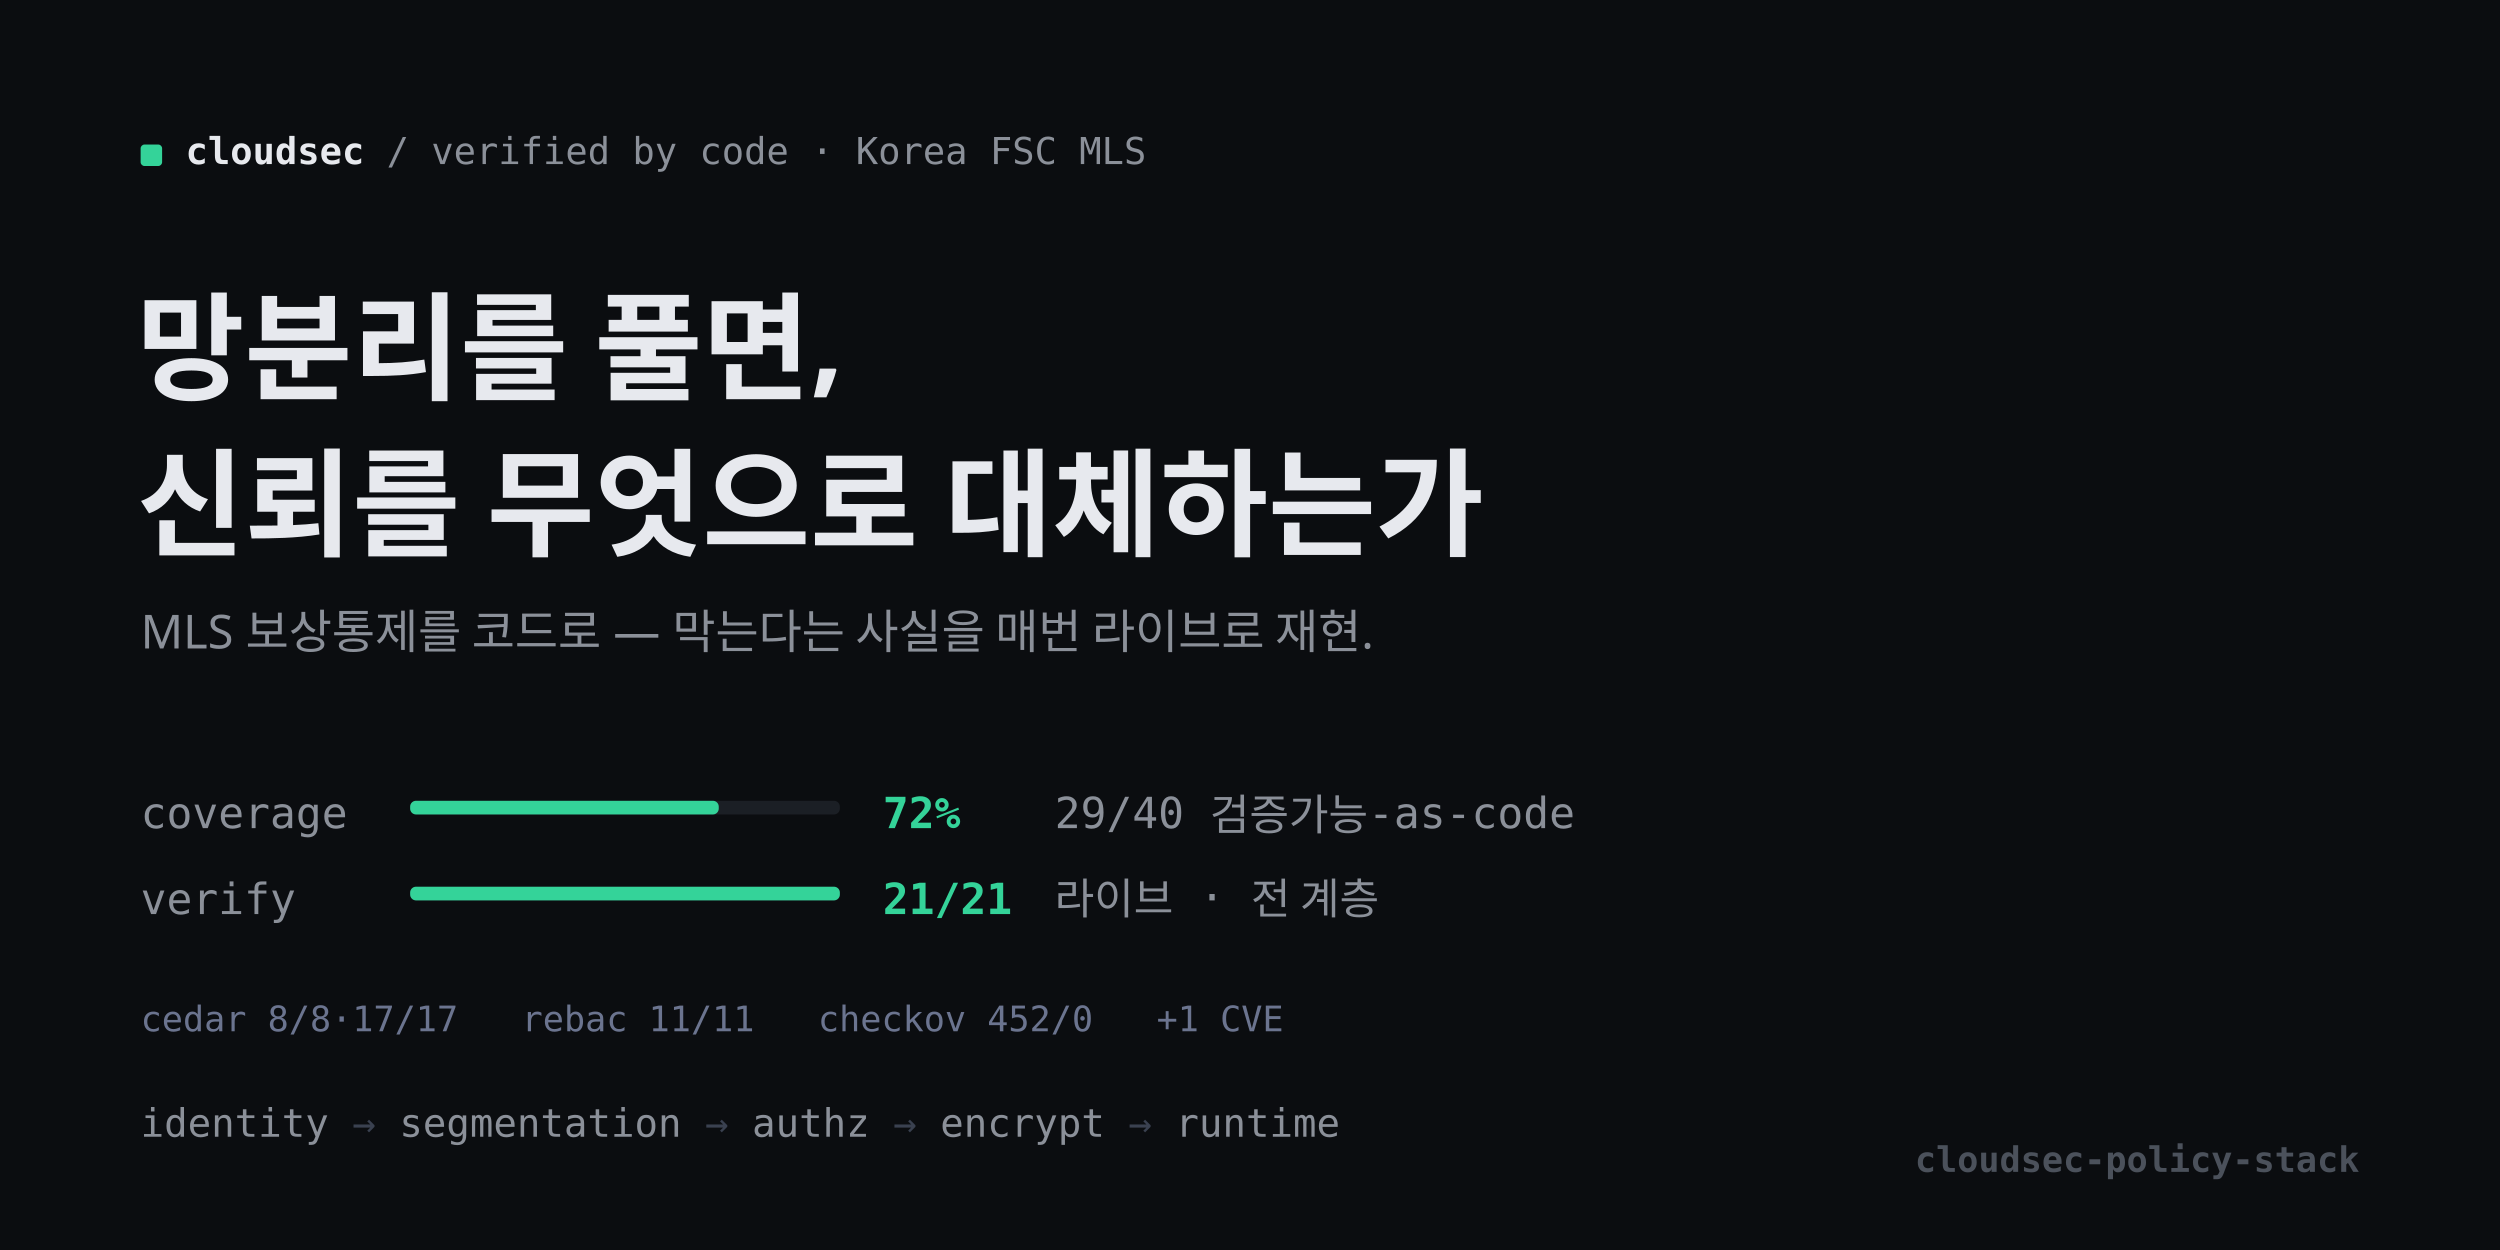
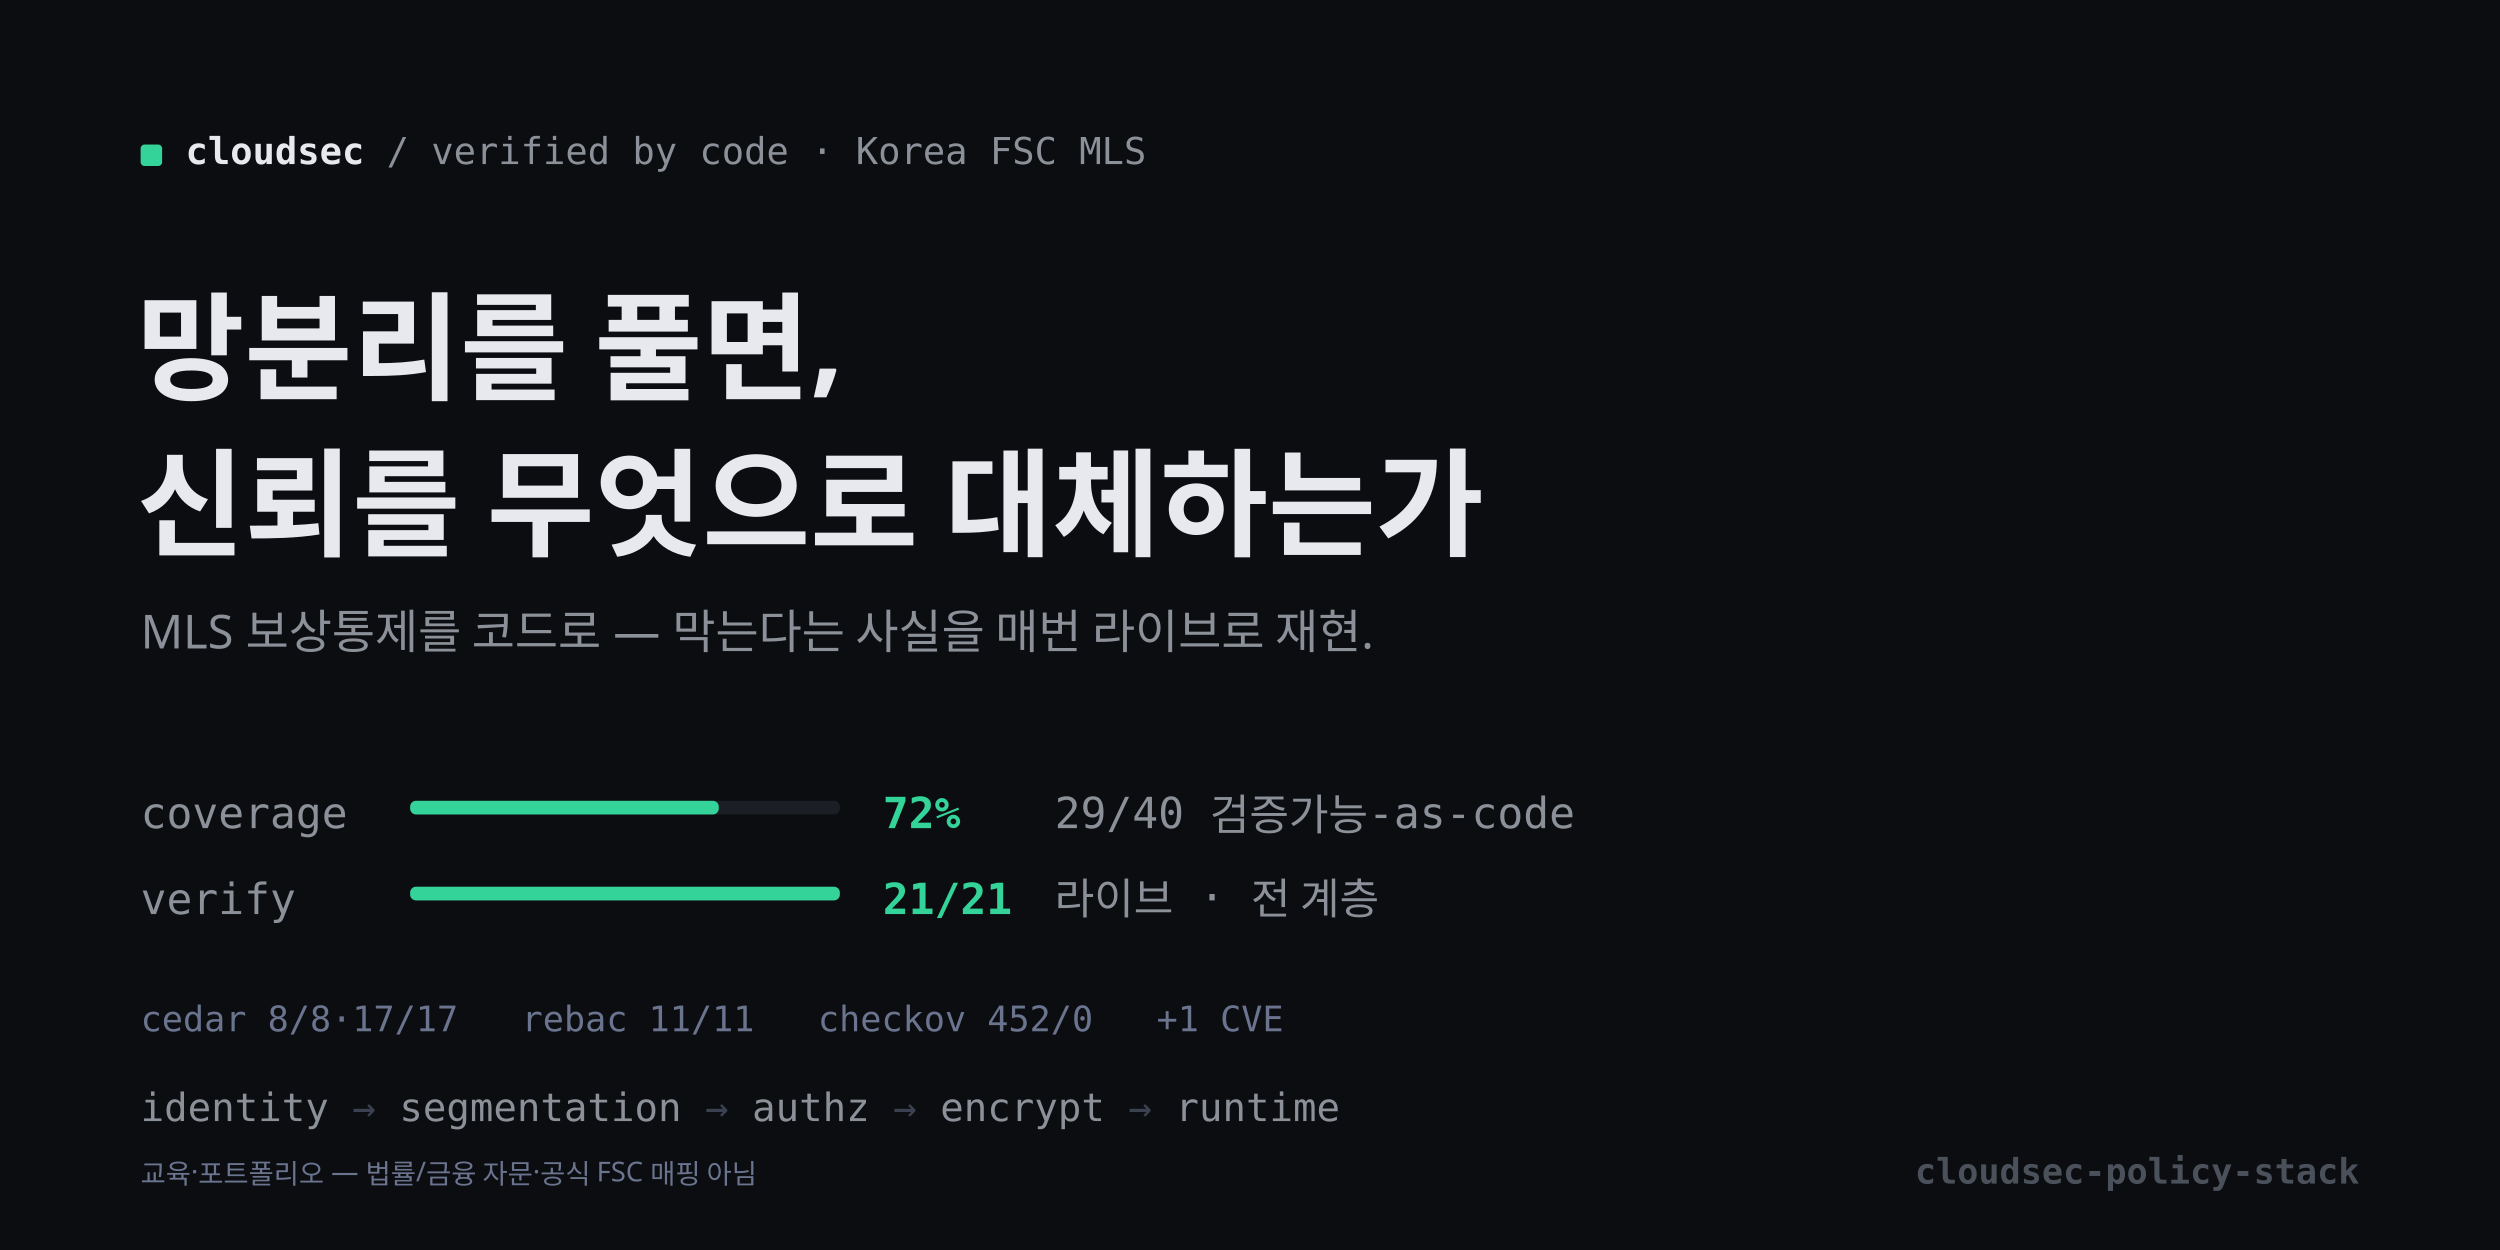
<svg xmlns="http://www.w3.org/2000/svg" viewBox="0 0 1280 640" width="1280" height="640">
  <rect width="1280" height="640" fill="#0b0d10" />
  <rect x="72" y="74" width="11" height="11" rx="2" fill="#34d399" />
  <text x="95" y="84" fill="#8b9099" font-family="'JetBrains Mono',Consolas,monospace" font-size="19" font-weight="500">
    <tspan fill="#e7e9ee" font-weight="700">cloudsec</tspan> / verified by code · Korea FSC MLS</text>
  <text x="70" y="200" fill="#e7e9ee" font-family="'Noto Sans KR','Malgun Gothic',sans-serif" font-size="60" font-weight="900">망분리를 풀면,</text>
  <text x="70" y="280" fill="#e7e9ee" font-family="'Noto Sans KR','Malgun Gothic',sans-serif" font-size="60" font-weight="900">신뢰를 무엇으로 대체하는가</text>
  <text x="72" y="332" fill="#8b9099" font-family="'Noto Sans KR','Malgun Gothic',sans-serif" font-size="24">MLS 보상통제를 코드로 — 막는다는 사실을 매번 라이브로 재현.</text>
  <g font-family="'JetBrains Mono',Consolas,monospace" font-size="22">
    <text x="72" y="424" fill="#8b9099">coverage</text>
    <rect x="210" y="410" width="220" height="7" rx="3" fill="#1b1f25" />
    <rect x="210" y="410" width="158" height="7" rx="3" fill="#34d399" />
    <text x="452" y="424" fill="#34d399" font-weight="700">72%</text>
    <text x="540" y="424" fill="#8b9099">29/40 검증가능-as-code</text>
    <text x="72" y="468" fill="#8b9099">verify</text>
    <rect x="210" y="454" width="220" height="7" rx="3" fill="#1b1f25" />
    <rect x="210" y="454" width="220" height="7" rx="3" fill="#34d399" />
    <text x="452" y="468" fill="#34d399" font-weight="700">21/21</text>
    <text x="540" y="468" fill="#8b9099">라이브 · 전 계층</text>
  </g>
  <text x="72" y="528" fill="#6b748f" font-family="'JetBrains Mono',Consolas,monospace" font-size="18">cedar 8/8·17/17   rebac 11/11   checkov 452/0   +1 CVE</text>
-   <text x="72" y="582" fill="#8b9099" font-family="'JetBrains Mono',Consolas,monospace" font-size="20">identity <tspan fill="#3a4150">→</tspan> segmentation <tspan fill="#3a4150">→</tspan> authz <tspan fill="#3a4150">→</tspan> encrypt <tspan fill="#3a4150">→</tspan> runtime</text>
-   <text x="1208" y="600" fill="#4b515b" text-anchor="end" font-family="'JetBrains Mono',Consolas,monospace" font-size="18" font-weight="700">cloudsec-policy-stack</text>
+   <text x="72" y="574" fill="#8b9099" font-family="'JetBrains Mono',Consolas,monospace" font-size="20">identity <tspan fill="#3a4150">→</tspan> segmentation <tspan fill="#3a4150">→</tspan> authz <tspan fill="#3a4150">→</tspan> encrypt <tspan fill="#3a4150">→</tspan> runtime</text>
+   <text x="72" y="606" fill="#6b748f" font-family="'Noto Sans KR','Malgun Gothic',sans-serif" font-size="14">교육·포트폴리오 — 법률/금융 자문·공식 FSC 매핑 아님</text>
+   <text x="1208" y="606" fill="#4b515b" text-anchor="end" font-family="'JetBrains Mono',Consolas,monospace" font-size="18" font-weight="700">cloudsec-policy-stack</text>
</svg>
